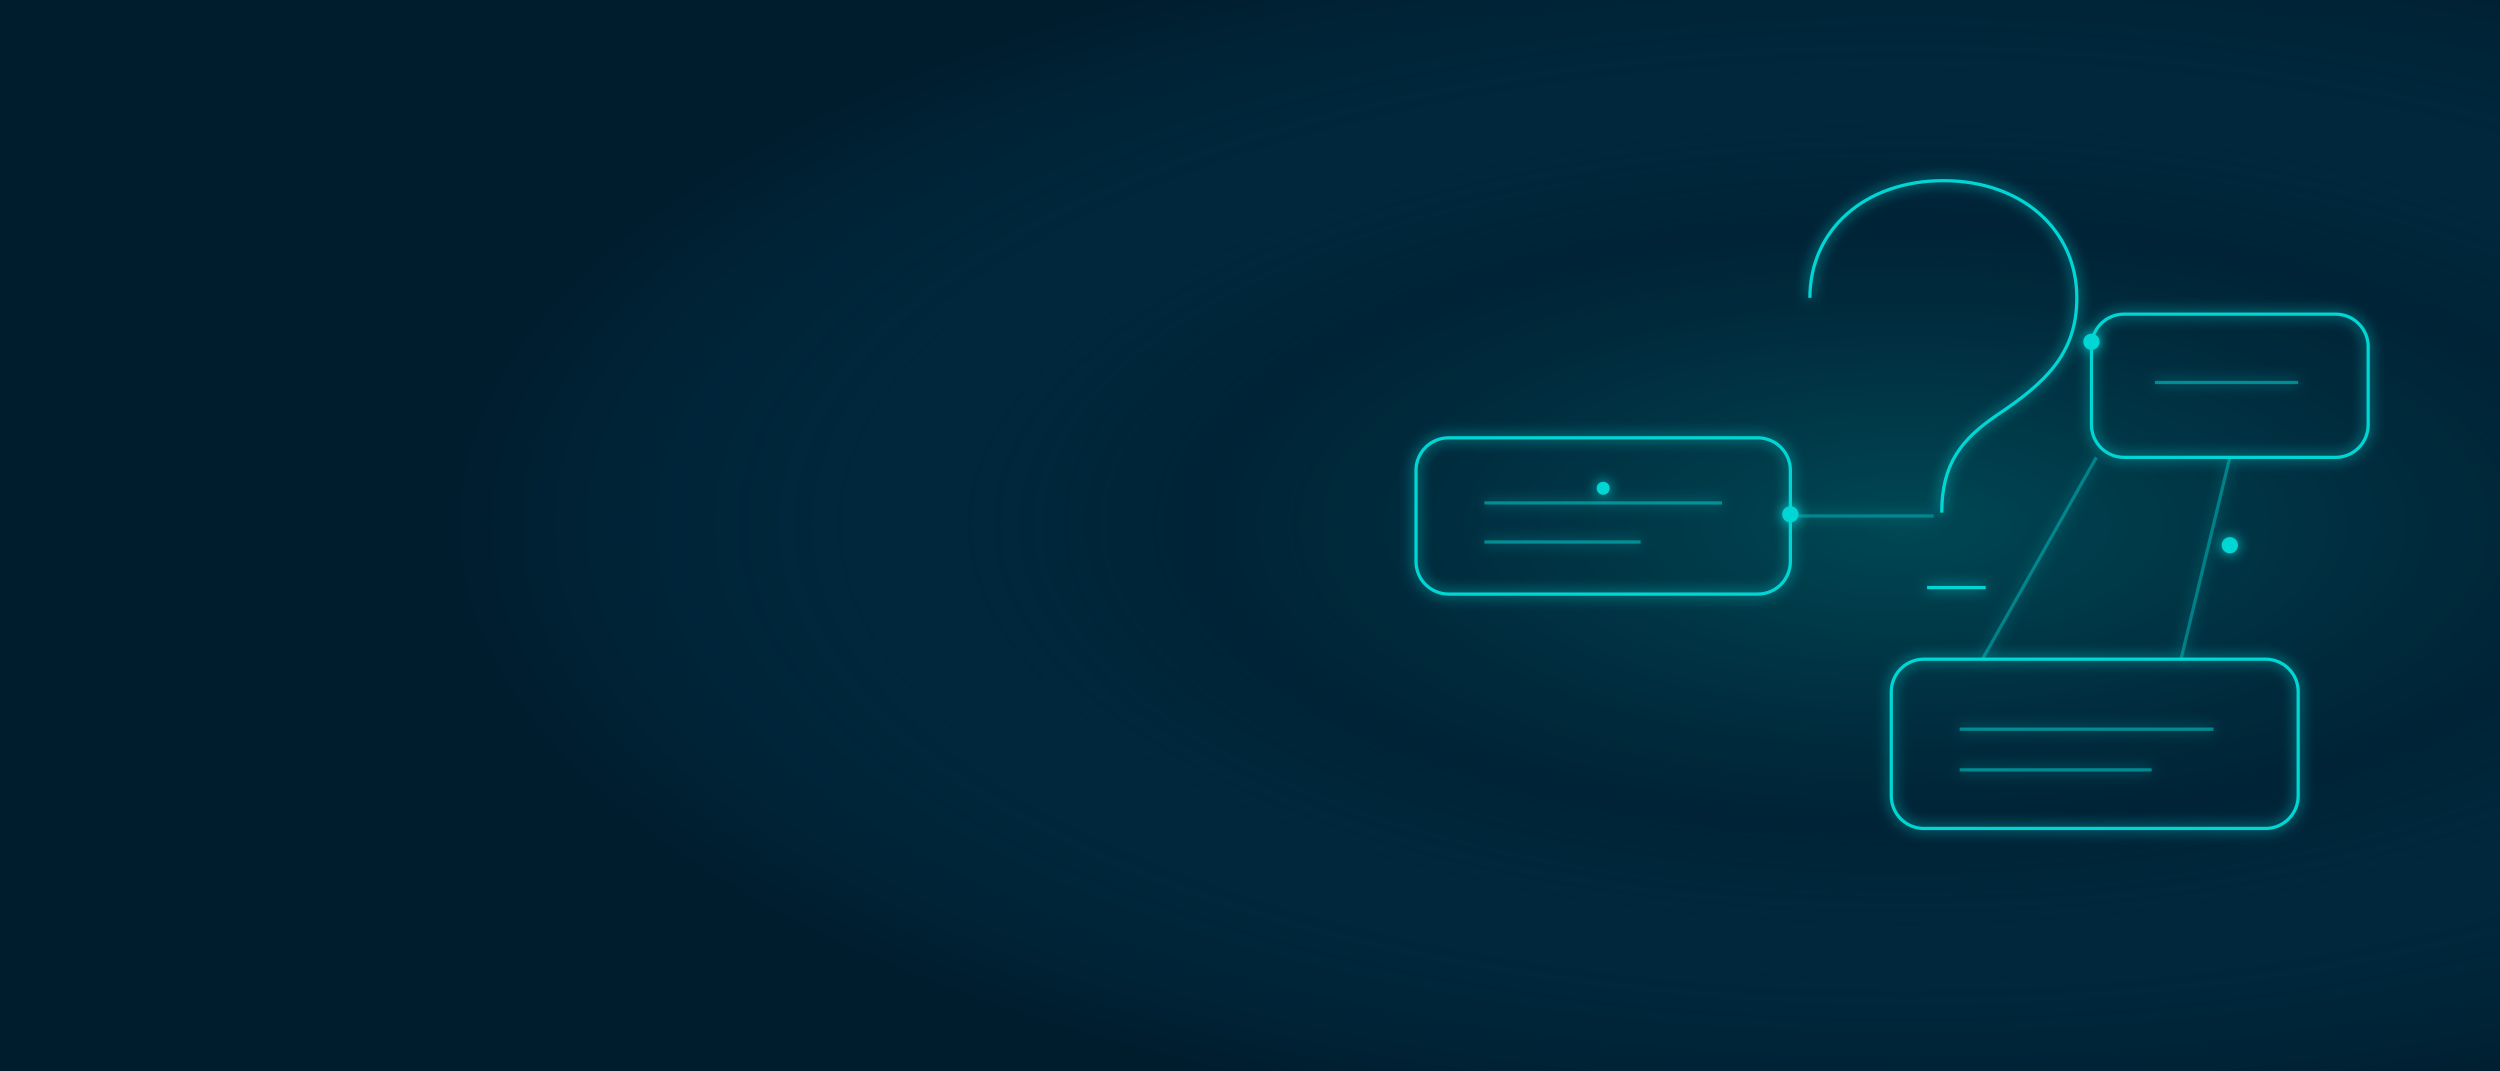
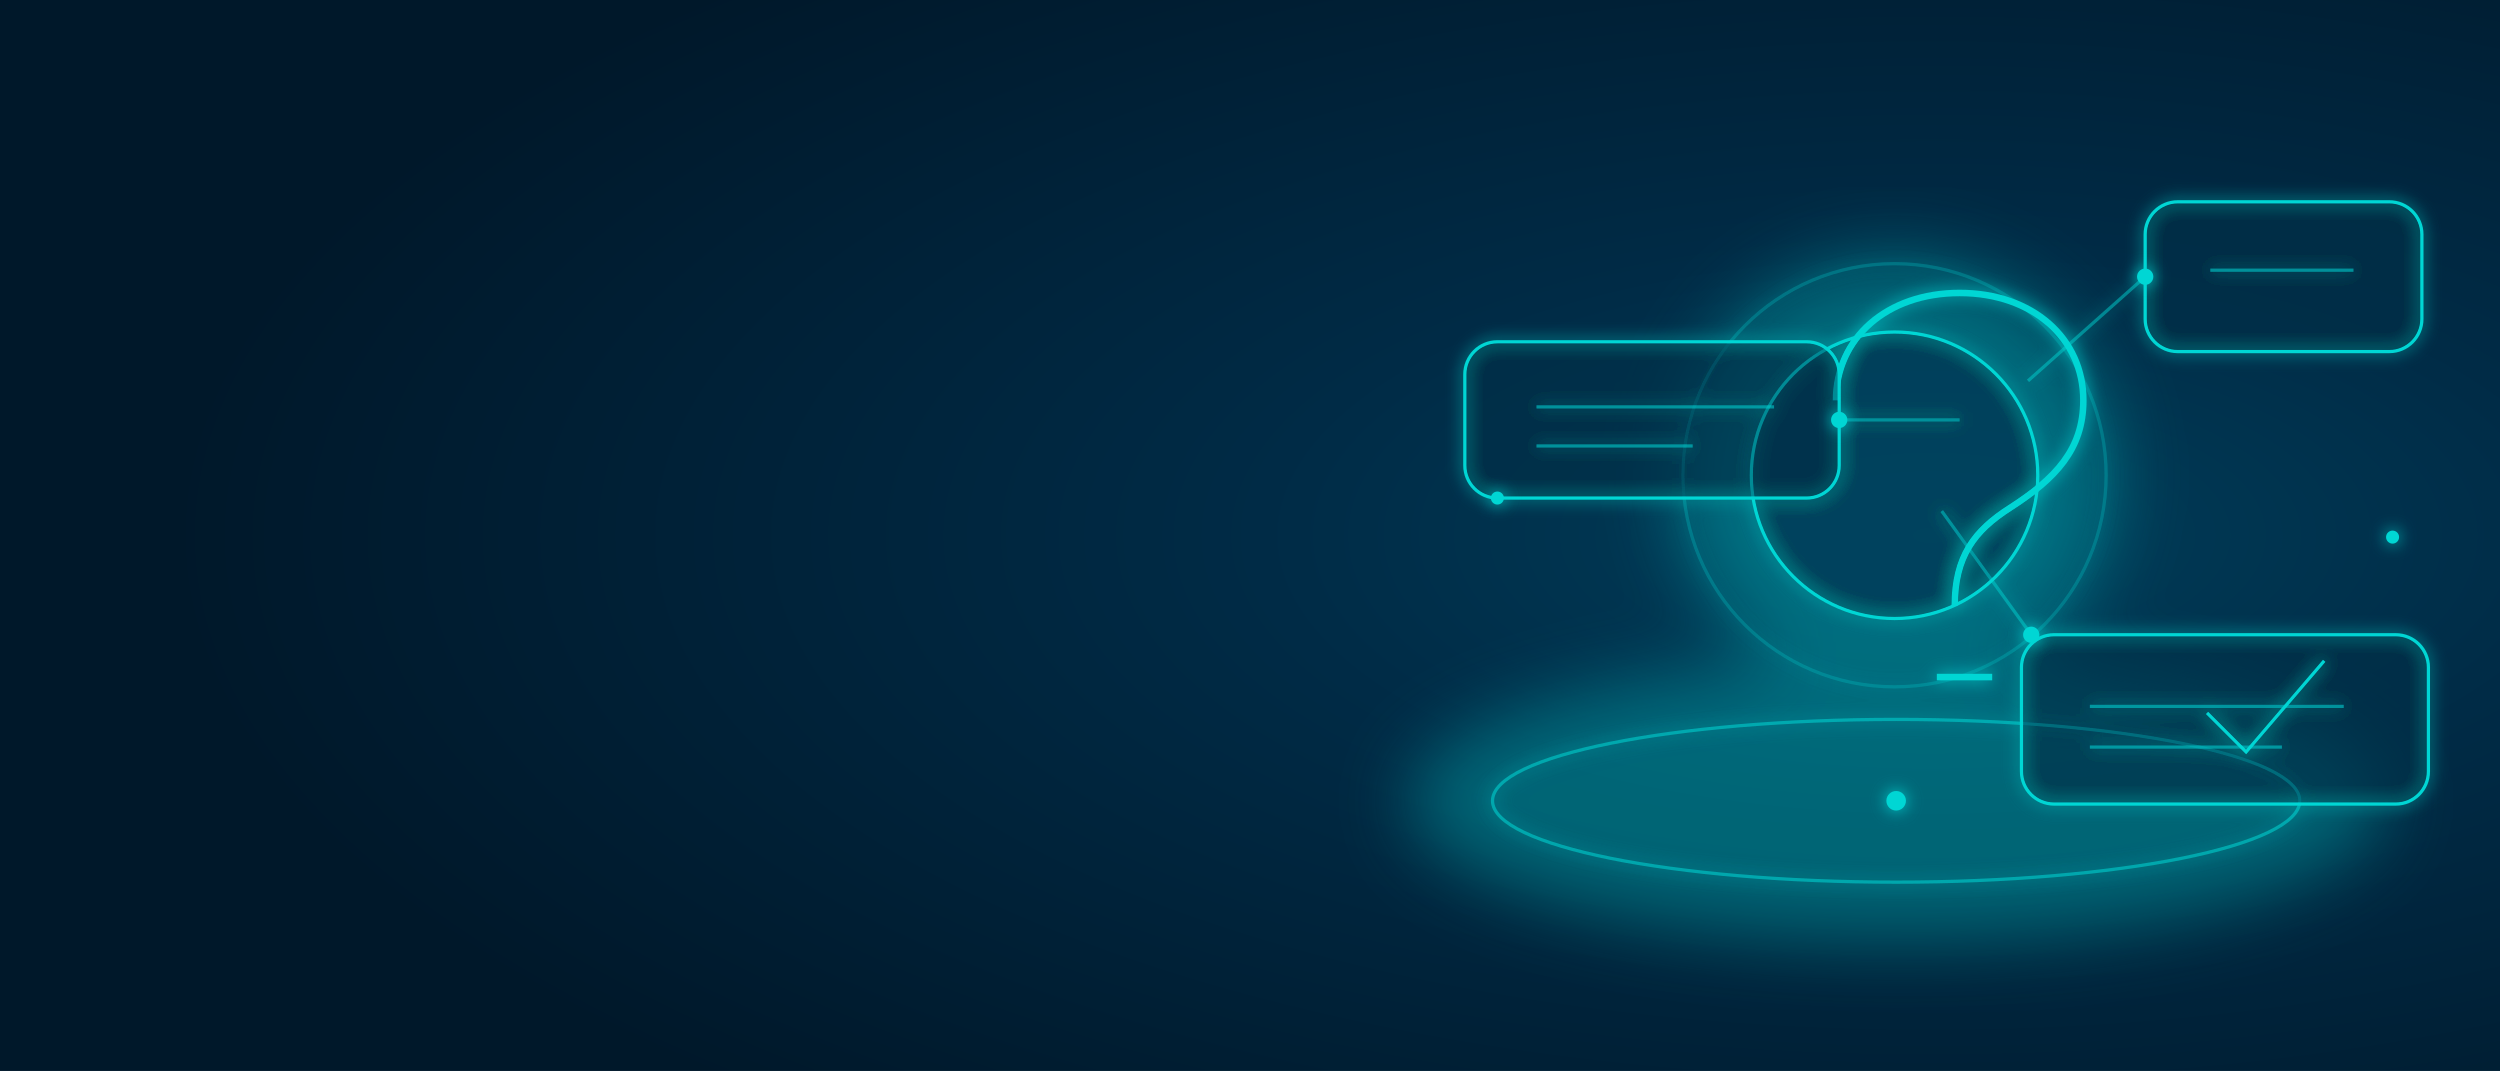
<svg xmlns="http://www.w3.org/2000/svg" viewBox="0 0 1536 658">
  <defs>
-     <radialGradient id="r" cx="76%" cy="49%" r="58%">
-       <stop stop-color="#00D6D4" stop-opacity=".23" />
-       <stop offset=".48" stop-color="#003E5A" stop-opacity=".18" />
-       <stop offset="1" stop-color="#001D2E" />
+     <radialGradient id="bg" cx="77%" cy="50%" r="70%">
+       <stop stop-color="#003E5A" />
+       <stop offset=".38" stop-color="#002B46" />
+       <stop offset="1" stop-color="#00182A" />
    </radialGradient>
-     <filter id="glow">
-       <feGaussianBlur stdDeviation="4" result="b" />
+     <filter id="soft">
+       <feGaussianBlur stdDeviation="5" result="b" />
      <feMerge>
        <feMergeNode in="b" />
        <feMergeNode in="SourceGraphic" />
      </feMerge>
    </filter>
+     <filter id="blur">
+       <feGaussianBlur stdDeviation="22" />
+     </filter>
  </defs>
-   <rect width="1536" height="658" fill="#001D2E" />
-   <rect width="1536" height="658" fill="url(#r)" />
-   <g transform="translate(850 105)" fill="none" stroke="#00D6D4" stroke-width="2" filter="url(#glow)">
-     <path d="M262 78c0-42 34-72 82-72s82 30 82 72c0 34-19 52-49 72-22 15-34 30-34 60" />
-     <path d="M334 256h36" />
-     <rect x="20" y="164" width="230" height="96" rx="20" />
-     <rect x="312" y="300" width="250" height="104" rx="20" />
-     <rect x="435" y="88" width="170" height="88" rx="20" />
-     <path d="M62 204h146M62 228h96M354 343h156M354 368h118M474 130h88" opacity=".52" />
-     <path d="M250 212h88M438 176l-70 124M520 176l-30 124" opacity=".42" />
+   <rect width="1536" height="658" fill="url(#bg)" />
+   <g filter="url(#blur)" fill="#00D6D4" opacity=".34">
+     <ellipse cx="1165" cy="492" rx="300" ry="86" />
+     <circle cx="1164" cy="292" r="135" />
  </g>
-   <g fill="#00D6D4" filter="url(#glow)">
-     <circle cx="1100" cy="316" r="5" />
-     <circle cx="1285" cy="210" r="5" />
-     <circle cx="1370" cy="335" r="5" />
-     <circle cx="985" cy="300" r="4" />
+   <g fill="none" stroke="#00D6D4" stroke-width="2" filter="url(#soft)">
+     <ellipse cx="1165" cy="492" rx="248" ry="50" opacity=".56" />
+     <circle cx="1164" cy="292" r="88" fill="#002B46" fill-opacity=".38" />
+     <circle cx="1164" cy="292" r="130" opacity=".26" />
+     <path d="M1128 246c0-38 31-66 76-66s76 28 76 66c0 30-17 48-45 66-22 14-34 30-34 60M1190 416h34" stroke-width="4" />
+     <rect x="900" y="210" width="230" height="96" rx="20" fill="#002B46" fill-opacity=".44" />
+     <rect x="1242" y="390" width="250" height="104" rx="20" fill="#002B46" fill-opacity=".44" />
+     <rect x="1318" y="124" width="170" height="92" rx="20" fill="#002B46" fill-opacity=".44" />
+     <path d="M944 250h146M944 274h96M1284 434h156M1284 459h118M1358 166h88" opacity=".55" />
+     <path d="M1130 258h74M1248 390l-55-76M1318 170l-72 64" opacity=".48" />
+     <path d="M1356 438l24 24 48-56" />
+   </g>
+   <g fill="#00D6D4" filter="url(#soft)">
+     <circle cx="1165" cy="492" r="6" />
+     <circle cx="1130" cy="258" r="5" />
+     <circle cx="1248" cy="390" r="5" />
+     <circle cx="1318" cy="170" r="5" />
+     <circle cx="920" cy="306" r="4" />
+     <circle cx="1470" cy="330" r="4" />
  </g>
</svg>
